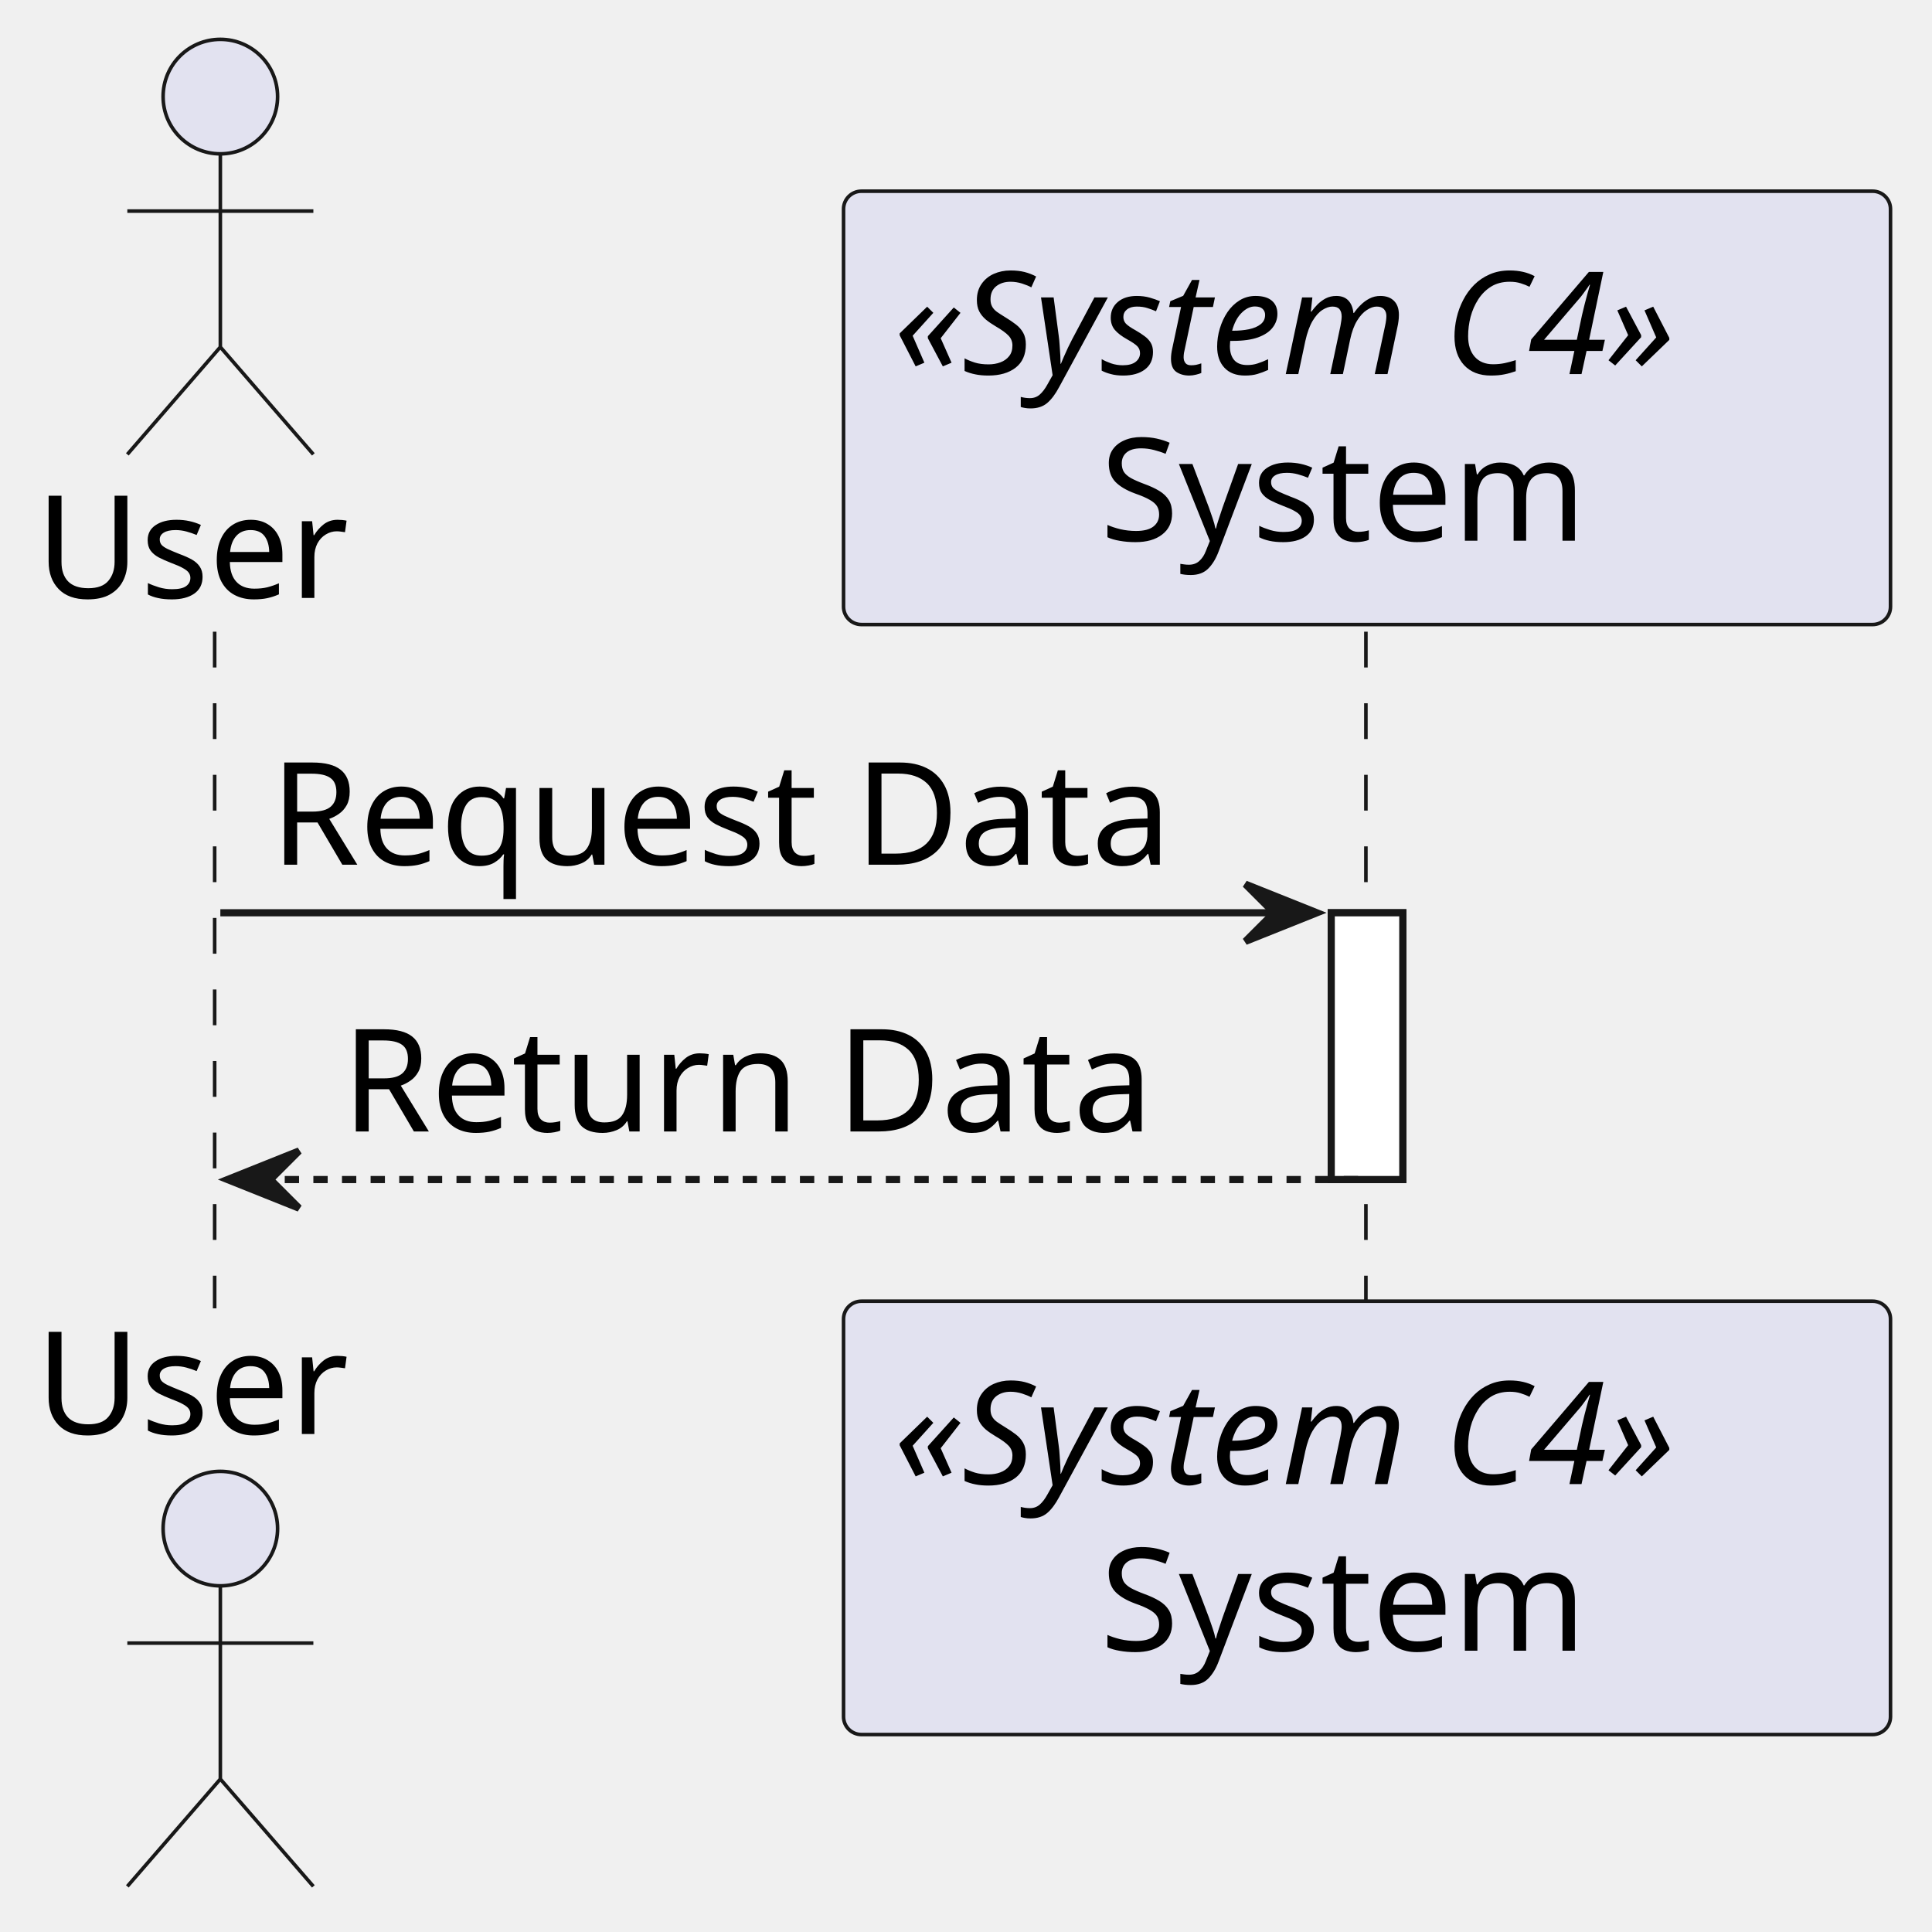
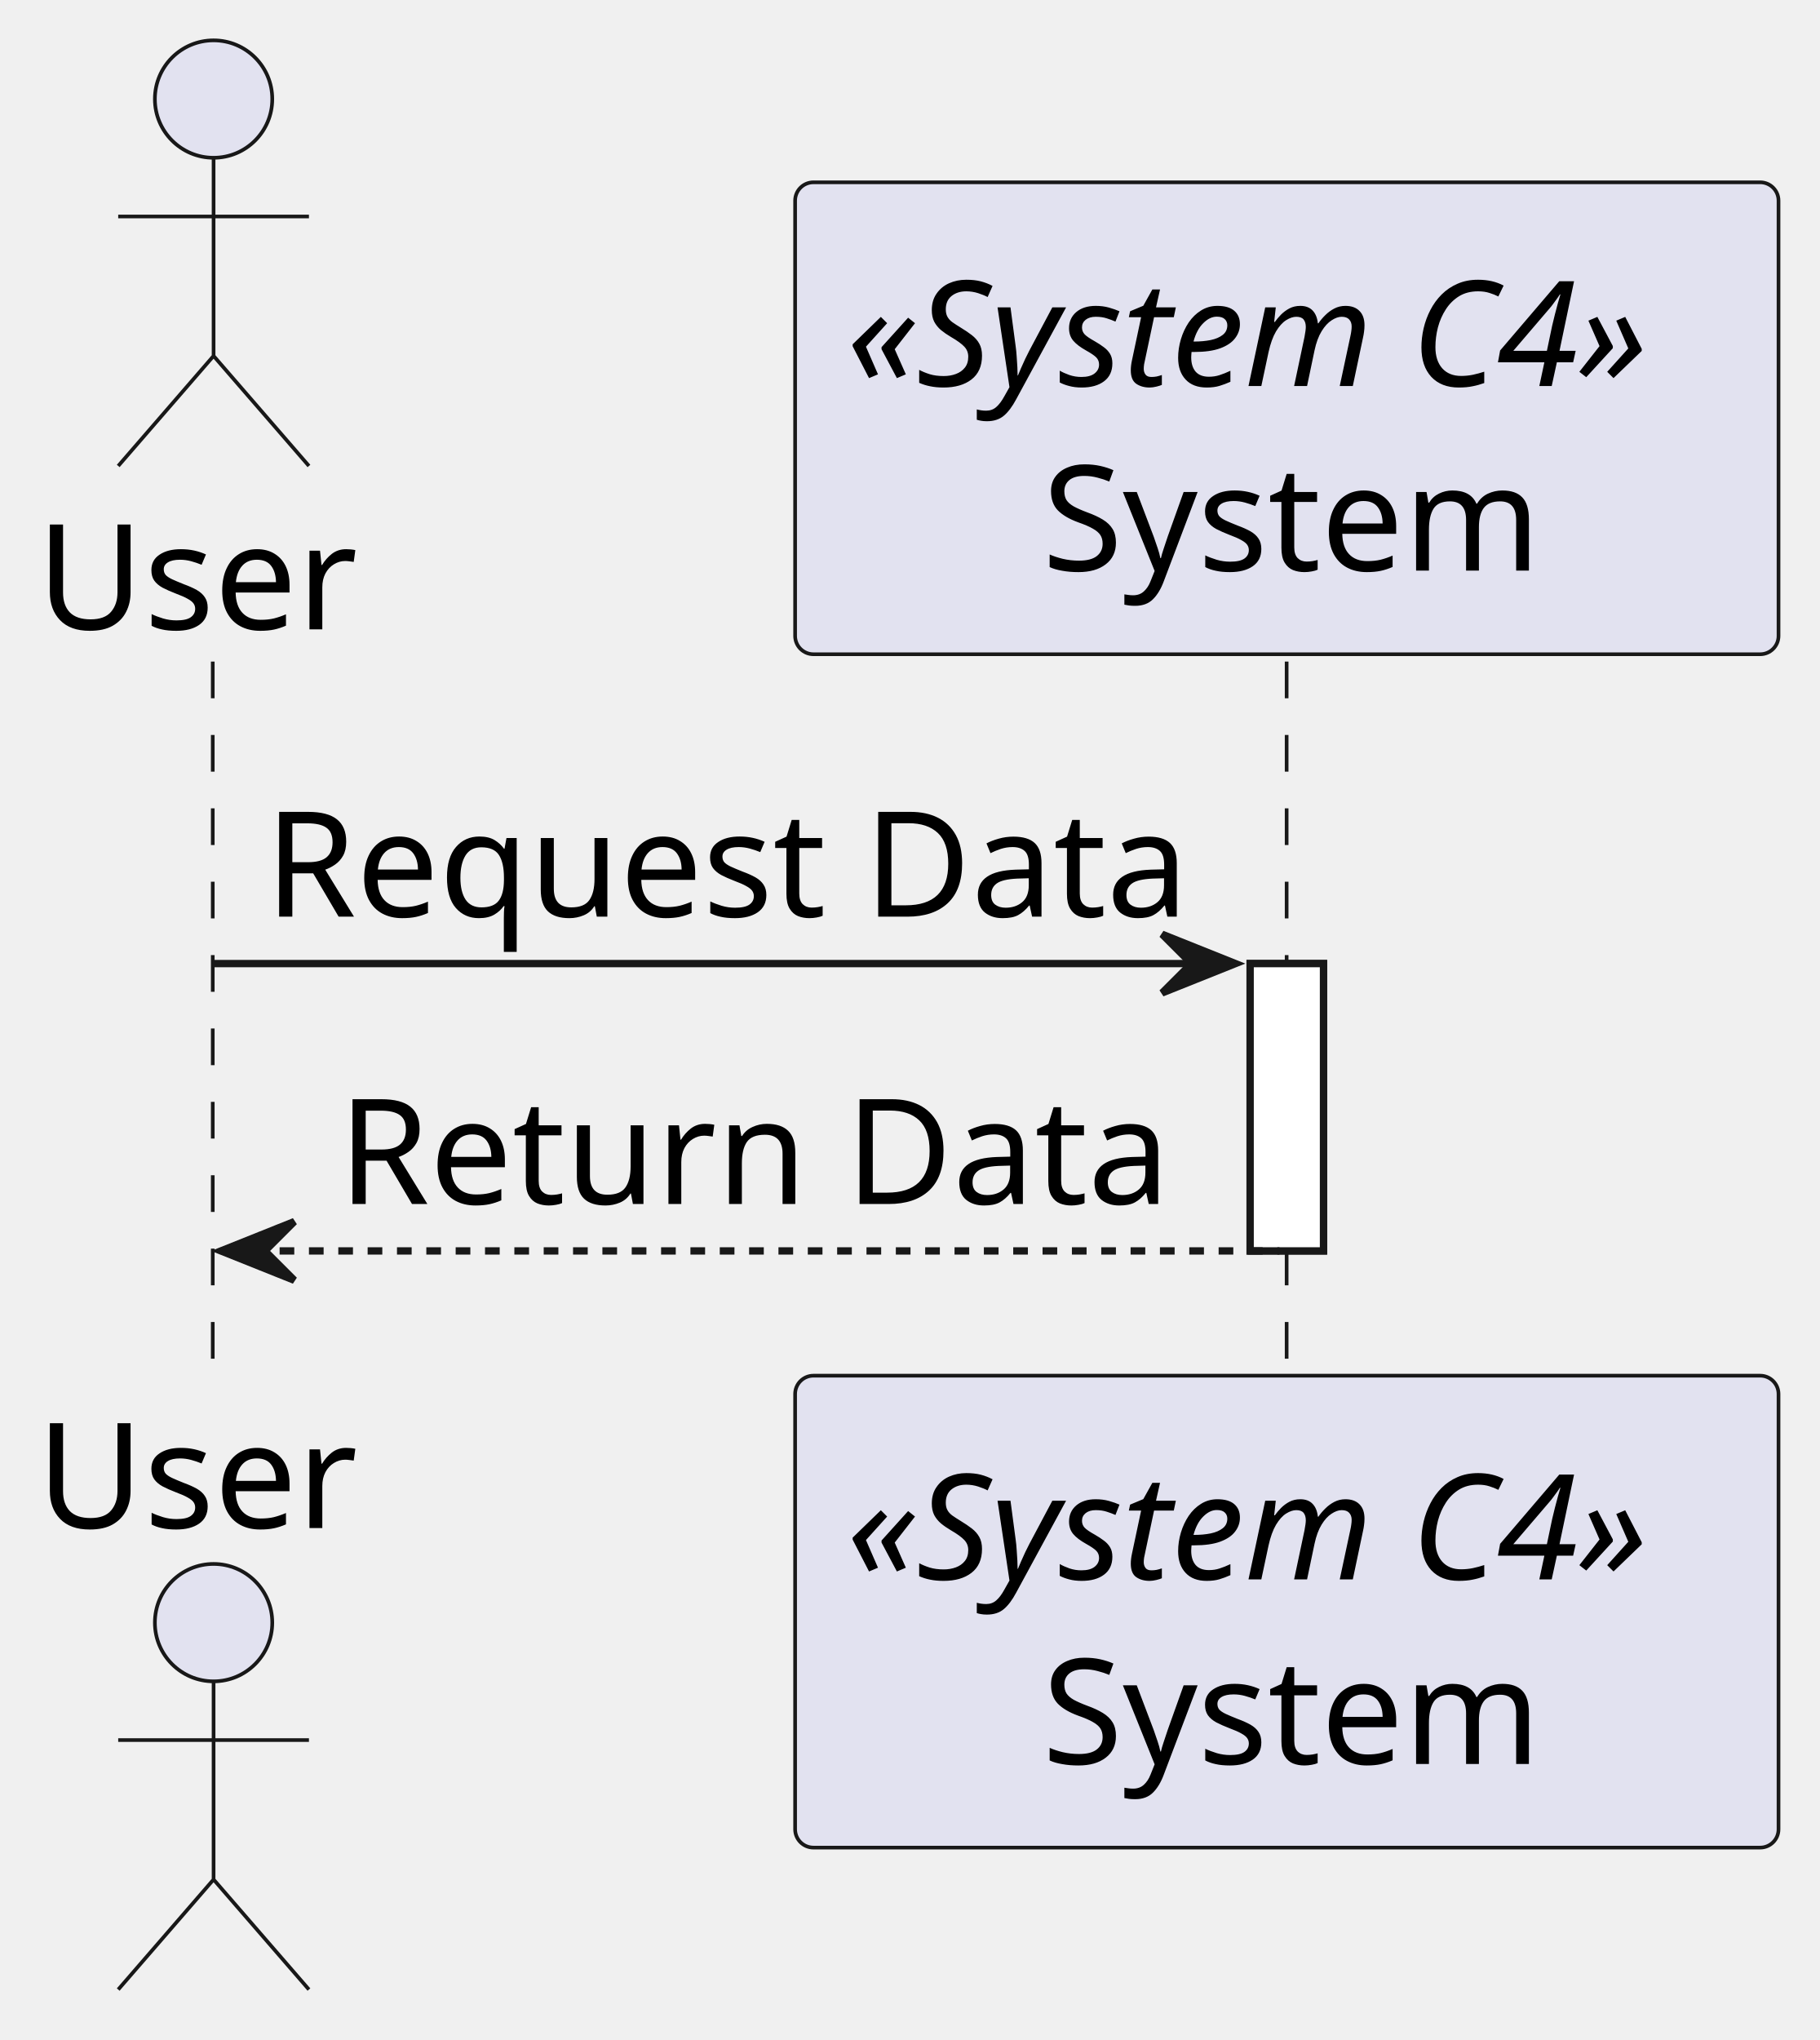
- <svg xmlns="http://www.w3.org/2000/svg" contentStyleType="text/css" data-diagram-type="SEQUENCE" height="270px" preserveAspectRatio="none" style="width:270px;height:270px;background:#FFFFFF;" version="1.1" viewBox="0 0 270 270" width="270px" zoomAndPan="magnify">
+ <svg xmlns="http://www.w3.org/2000/svg" contentStyleType="text/css" data-diagram-type="SEQUENCE" height="278px" preserveAspectRatio="none" style="width:248px;height:278px;background:#FFFFFF;" version="1.1" viewBox="0 0 248 278" width="248px" zoomAndPan="magnify">
  <defs />
  <g>
    <g>
-       <rect fill="#FFFFFF" height="37.281" style="stroke:#181818;stroke-width:1;" width="10" x="186.043" y="127.562" />
+       <rect fill="#FFFFFF" height="39.156" style="stroke:#181818;stroke-width:1;" width="10" x="170.408" y="131.312" />
    </g>
    <g>
-       <rect fill="#000000" fill-opacity="0" height="94.562" width="8" x="26.793" y="88.281" />
-       <line style="stroke:#181818;stroke-width:0.5;stroke-dasharray:5.0,5.0;" x1="30" x2="30" y1="88.281" y2="182.844" />
+       <rect fill="#000000" fill-opacity="0" height="98.312" width="8" x="25.113" y="90.156" />
+       <line style="stroke:#181818;stroke-width:0.5;stroke-dasharray:5.0,5.0;" x1="29" x2="29" y1="90.156" y2="188.469" />
    </g>
    <g>
-       <rect fill="#000000" fill-opacity="0" height="94.562" width="8" x="187.043" y="88.281" />
-       <line style="stroke:#181818;stroke-width:0.5;stroke-dasharray:5.0,5.0;" x1="190.886" x2="190.886" y1="88.281" y2="182.844" />
+       <rect fill="#000000" fill-opacity="0" height="98.312" width="8" x="171.408" y="90.156" />
+       <line style="stroke:#181818;stroke-width:0.5;stroke-dasharray:5.0,5.0;" x1="175.384" x2="175.384" y1="90.156" y2="188.469" />
    </g>
    <g class="participant participant-head" data-participant="user">
-       <text fill="#000000" font-family="sans-serif" font-size="20" lengthAdjust="spacing" textLength="45.586" x="5" y="83.564">User</text>
-       <ellipse cx="30.793" cy="13.5" fill="#E2E2F0" rx="8" ry="8" style="stroke:#181818;stroke-width:0.5;" />
-       <path d="M30.793,21.5 L30.793,48.5 M17.793,29.5 L43.793,29.5 M30.793,48.5 L17.793,63.5 M30.793,48.5 L43.793,63.5" fill="none" style="stroke:#181818;stroke-width:0.5;" />
+       <text fill="#000000" font-family="sans-serif" font-size="20" lengthAdjust="spacing" textLength="42.227" x="5" y="85.762">User</text>
+       <ellipse cx="29.113" cy="13.5" fill="#E2E2F0" rx="8" ry="8" style="stroke:#181818;stroke-width:0.5;" />
+       <path d="M29.113,21.5 L29.113,48.5 M16.113,29.5 L42.113,29.5 M29.113,48.5 L16.113,63.5 M29.113,48.5 L42.113,63.5" fill="none" style="stroke:#181818;stroke-width:0.5;" />
    </g>
    <g class="participant participant-tail" data-participant="user">
-       <text fill="#000000" font-family="sans-serif" font-size="20" lengthAdjust="spacing" textLength="45.586" x="5" y="200.408">User</text>
-       <ellipse cx="30.793" cy="213.625" fill="#E2E2F0" rx="8" ry="8" style="stroke:#181818;stroke-width:0.5;" />
-       <path d="M30.793,221.625 L30.793,248.625 M17.793,229.625 L43.793,229.625 M30.793,248.625 L17.793,263.625 M30.793,248.625 L43.793,263.625" fill="none" style="stroke:#181818;stroke-width:0.5;" />
+       <text fill="#000000" font-family="sans-serif" font-size="20" lengthAdjust="spacing" textLength="42.227" x="5" y="208.231">User</text>
+       <ellipse cx="29.113" cy="221.125" fill="#E2E2F0" rx="8" ry="8" style="stroke:#181818;stroke-width:0.5;" />
+       <path d="M29.113,229.125 L29.113,256.125 M16.113,237.125 L42.113,237.125 M29.113,256.125 L16.113,271.125 M29.113,256.125 L42.113,271.125" fill="none" style="stroke:#181818;stroke-width:0.5;" />
    </g>
    <g class="participant participant-head" data-participant="System">
-       <rect fill="#E2E2F0" height="60.562" rx="2.5" ry="2.5" style="stroke:#181818;stroke-width:0.5;" width="146.315" x="117.886" y="26.719" />
-       <text fill="#000000" font-family="sans-serif" font-size="20" font-style="italic" lengthAdjust="spacing" textLength="132.315" x="124.886" y="52.283">«System C4»</text>
-       <text fill="#000000" font-family="sans-serif" font-size="20" lengthAdjust="spacing" textLength="74.58" x="153.753" y="75.564">System</text>
+       <rect fill="#E2E2F0" height="64.312" rx="2.5" ry="2.5" style="stroke:#181818;stroke-width:0.5;" width="134.049" x="108.384" y="24.844" />
+       <text fill="#000000" font-family="sans-serif" font-size="20" font-style="italic" lengthAdjust="spacing" textLength="120.049" x="115.384" y="52.605">«System C4»</text>
+       <text fill="#000000" font-family="sans-serif" font-size="20" lengthAdjust="spacing" textLength="66.68" x="142.068" y="77.762">System</text>
    </g>
    <g class="participant participant-tail" data-participant="System">
-       <rect fill="#E2E2F0" height="60.562" rx="2.5" ry="2.5" style="stroke:#181818;stroke-width:0.5;" width="146.315" x="117.886" y="181.844" />
-       <text fill="#000000" font-family="sans-serif" font-size="20" font-style="italic" lengthAdjust="spacing" textLength="132.315" x="124.886" y="207.408">«System C4»</text>
-       <text fill="#000000" font-family="sans-serif" font-size="20" lengthAdjust="spacing" textLength="74.58" x="153.753" y="230.69">System</text>
+       <rect fill="#E2E2F0" height="64.312" rx="2.5" ry="2.5" style="stroke:#181818;stroke-width:0.5;" width="134.049" x="108.384" y="187.469" />
+       <text fill="#000000" font-family="sans-serif" font-size="20" font-style="italic" lengthAdjust="spacing" textLength="120.049" x="115.384" y="215.231">«System C4»</text>
+       <text fill="#000000" font-family="sans-serif" font-size="20" lengthAdjust="spacing" textLength="66.68" x="142.068" y="240.387">System</text>
    </g>
    <g>
-       <rect fill="#FFFFFF" height="37.281" style="stroke:#181818;stroke-width:1;" width="10" x="186.043" y="127.562" />
+       <rect fill="#FFFFFF" height="39.156" style="stroke:#181818;stroke-width:1;" width="10" x="170.408" y="131.312" />
    </g>
    <g class="message" data-participant-1="user" data-participant-2="System">
-       <polygon fill="#181818" points="174.043,123.562,184.043,127.562,174.043,131.562,178.043,127.562" style="stroke:#181818;stroke-width:1;" />
-       <line style="stroke:#181818;stroke-width:1;" x1="30.793" x2="180.043" y1="127.562" y2="127.562" />
-       <text fill="#000000" font-family="sans-serif" font-size="20" lengthAdjust="spacing" textLength="136.25" x="37.793" y="120.846">Request Data</text>
+       <polygon fill="#181818" points="158.408,127.312,168.408,131.312,158.408,135.312,162.408,131.312" style="stroke:#181818;stroke-width:1;" />
+       <line style="stroke:#181818;stroke-width:1;" x1="29.113" x2="164.408" y1="131.312" y2="131.312" />
+       <text fill="#000000" font-family="sans-serif" font-size="20" lengthAdjust="spacing" textLength="122.295" x="36.113" y="124.918">Request Data</text>
    </g>
    <g class="message" data-participant-1="System" data-participant-2="user">
-       <polygon fill="#181818" points="41.793,160.844,31.793,164.844,41.793,168.844,37.793,164.844" style="stroke:#181818;stroke-width:1;" />
-       <line style="stroke:#181818;stroke-width:1;stroke-dasharray:2.0,2.0;" x1="35.793" x2="190.043" y1="164.844" y2="164.844" />
-       <text fill="#000000" font-family="sans-serif" font-size="20" lengthAdjust="spacing" textLength="121.728" x="47.793" y="158.127">Return Data</text>
+       <polygon fill="#181818" points="40.113,166.469,30.113,170.469,40.113,174.469,36.113,170.469" style="stroke:#181818;stroke-width:1;" />
+       <line style="stroke:#181818;stroke-width:1;stroke-dasharray:2.0,2.0;" x1="34.113" x2="174.408" y1="170.469" y2="170.469" />
+       <text fill="#000000" font-family="sans-serif" font-size="20" lengthAdjust="spacing" textLength="107.832" x="46.113" y="164.074">Return Data</text>
    </g>
  </g>
</svg>
